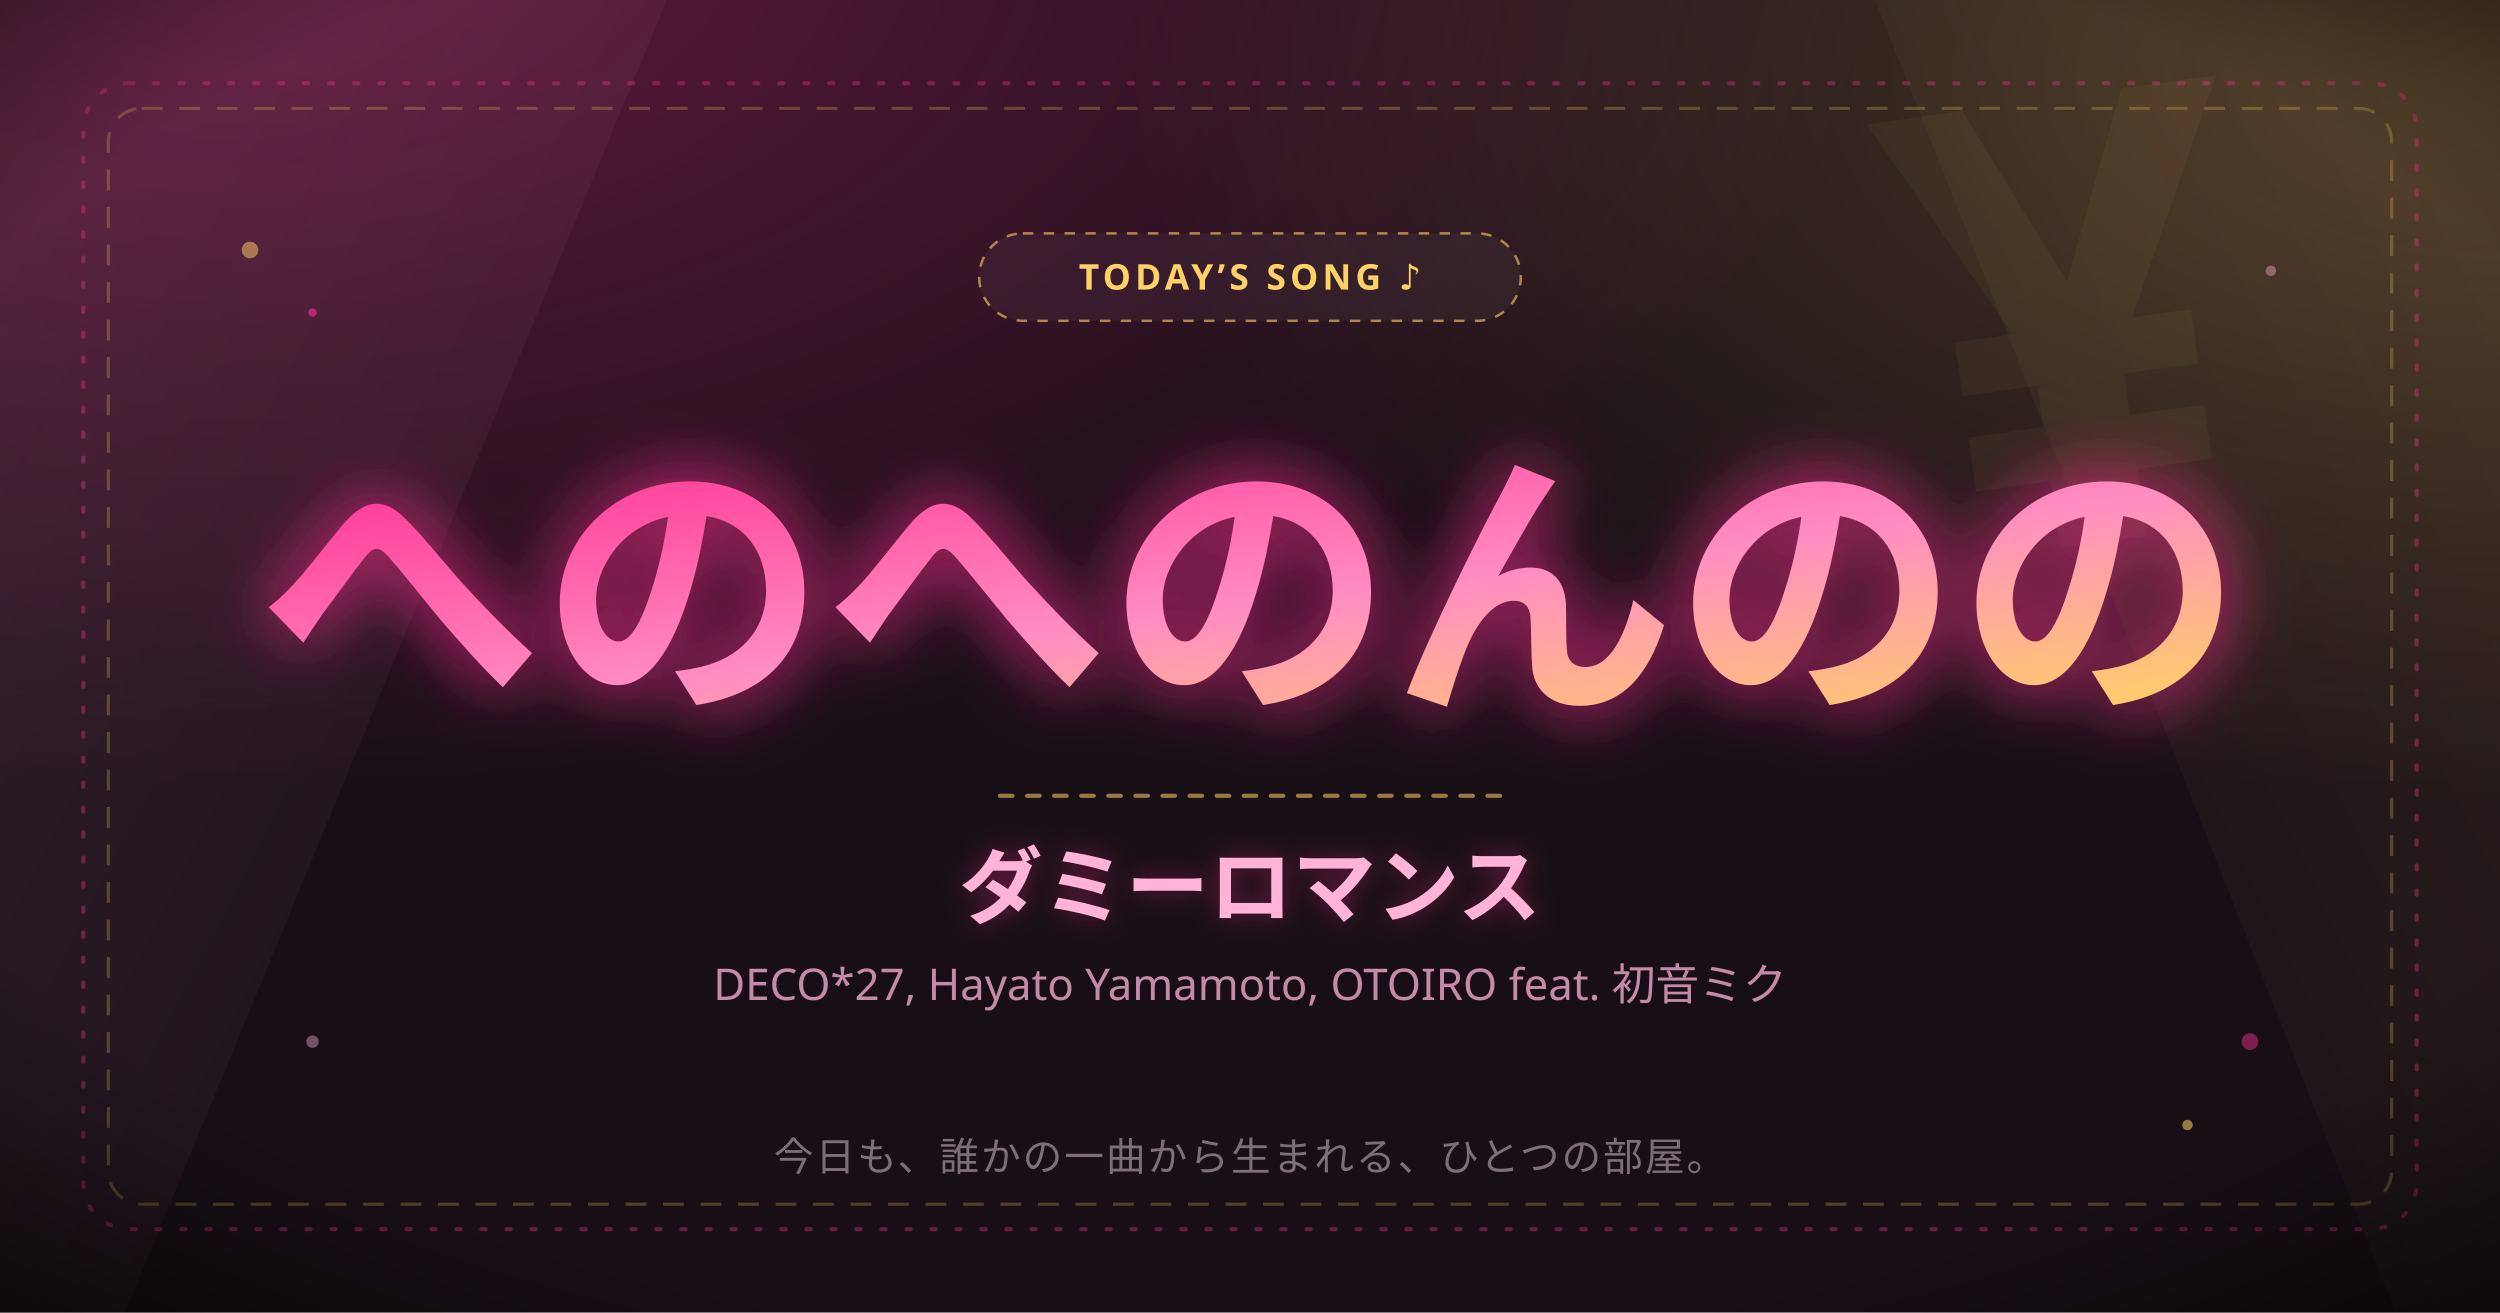
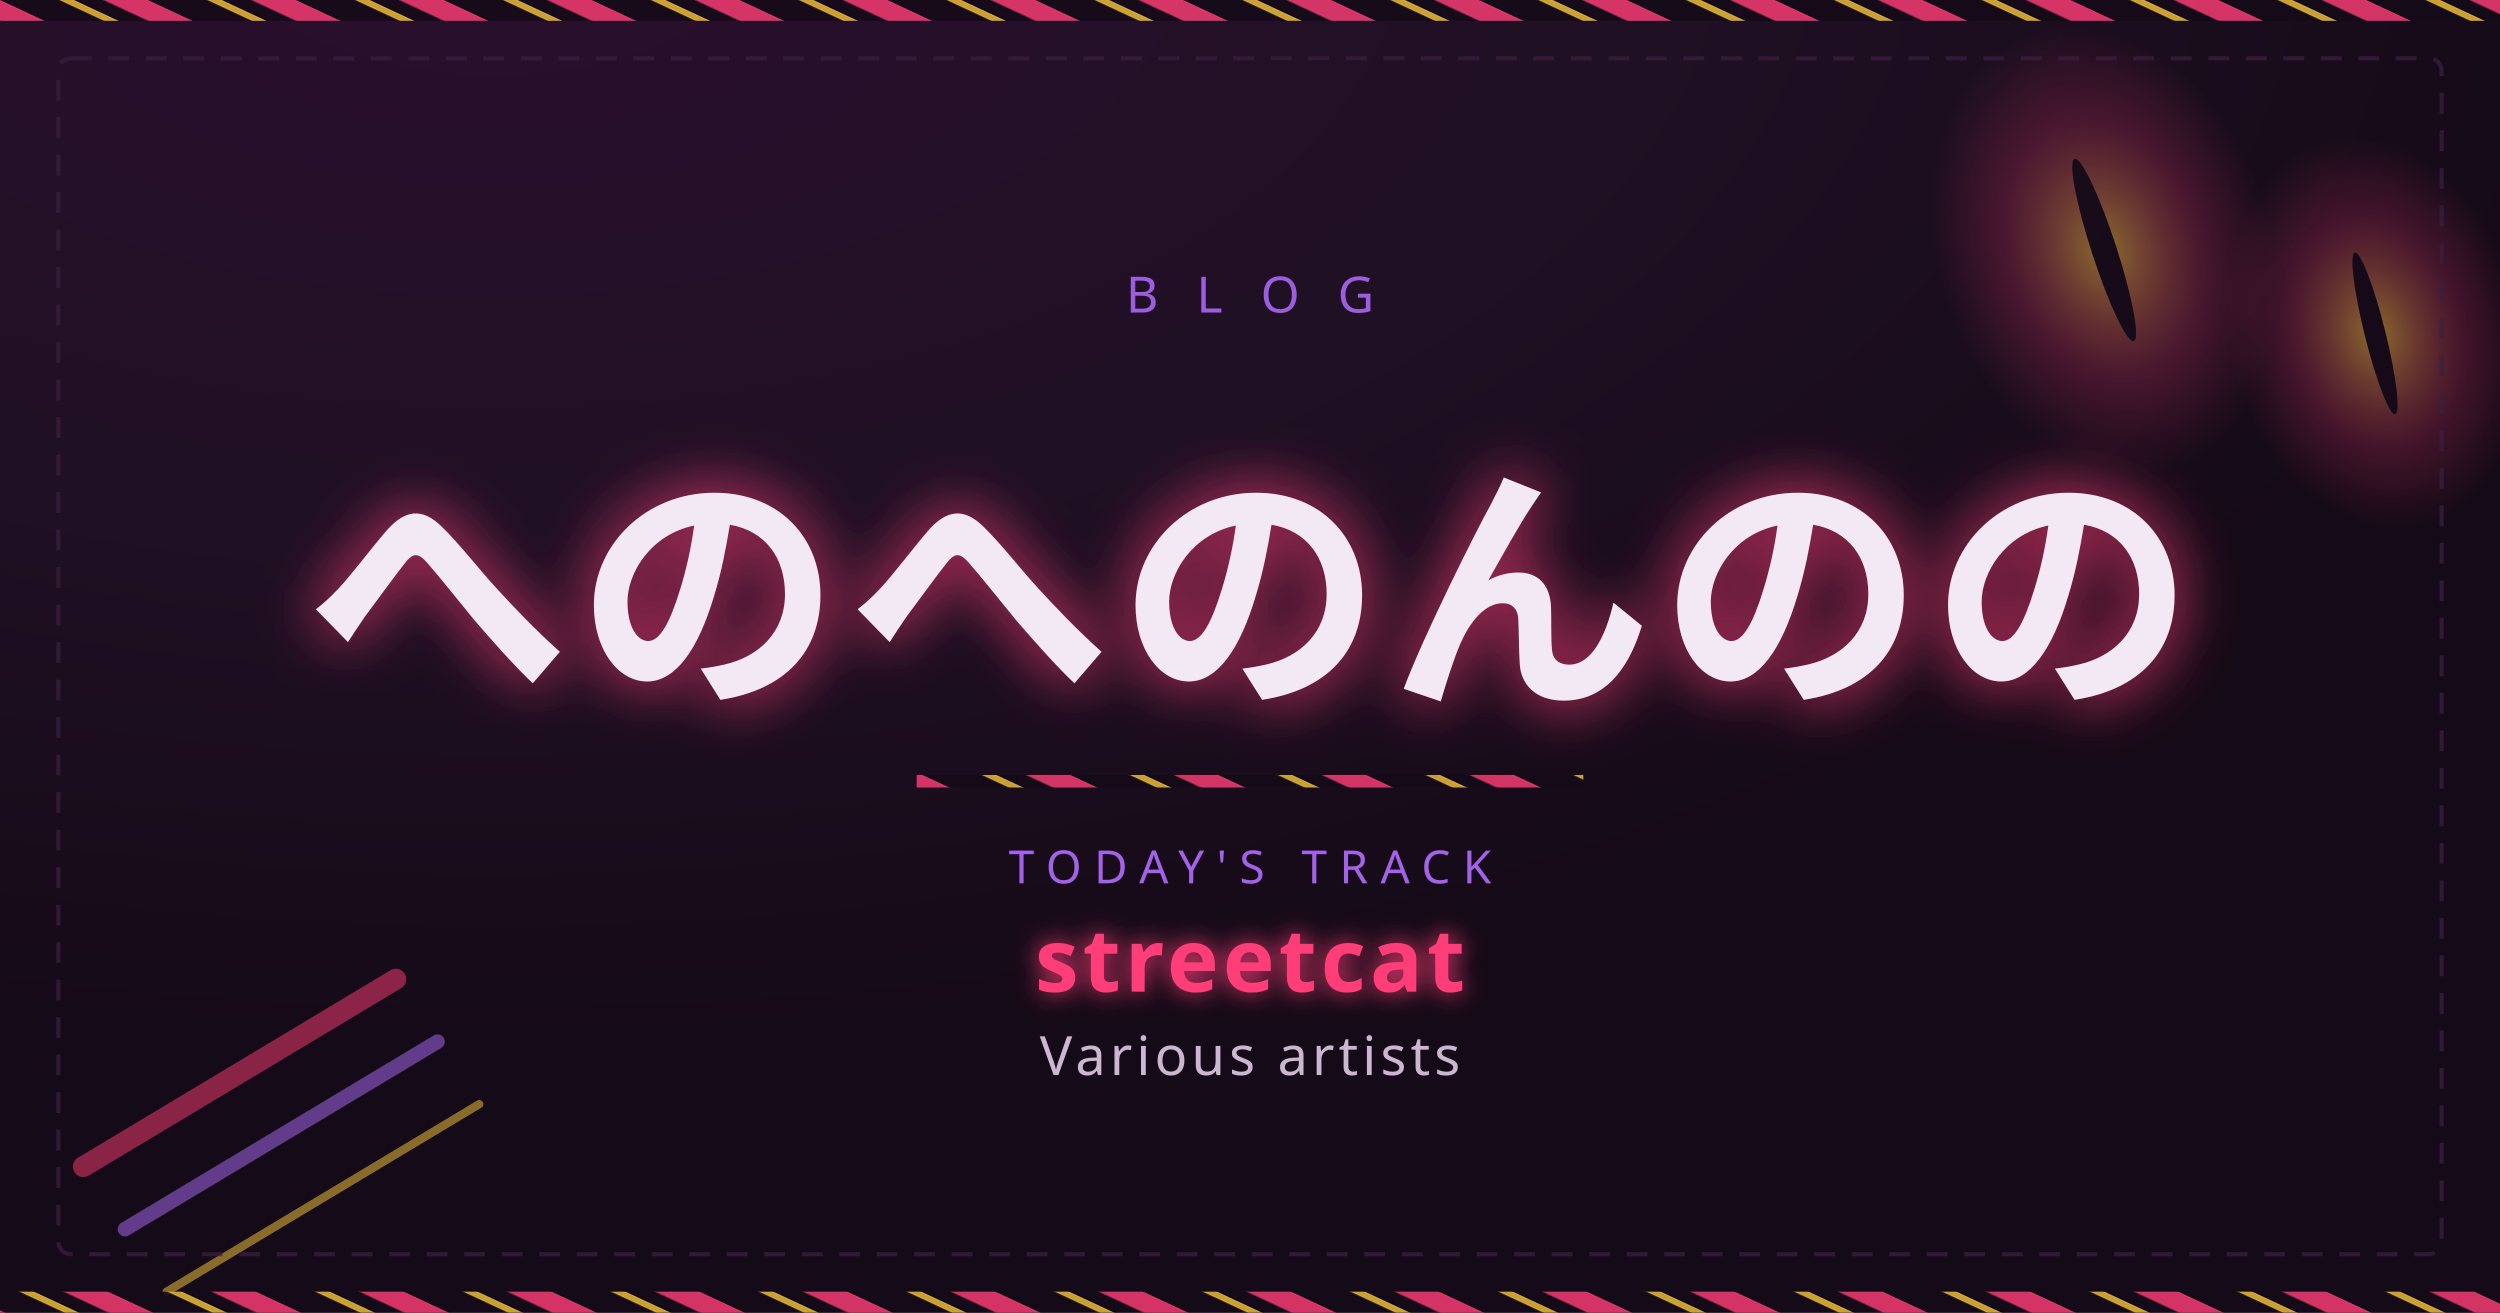
<svg xmlns="http://www.w3.org/2000/svg" width="1200" height="630" viewBox="0 0 1200 630">
  <defs>
-     <radialGradient id="glowPink" cx="10%" cy="-5%" r="65%">
-       <stop offset="0%" stop-color="#ff2f92" stop-opacity="0.32" />
-       <stop offset="100%" stop-color="#ff2f92" stop-opacity="0" />
+     <radialGradient id="bgGlow" cx="20%" cy="-5%" r="85%">
+       <stop offset="0%" stop-color="#2a0f2e" />
+       <stop offset="55%" stop-color="#1f1023" />
+       <stop offset="100%" stop-color="#150a17" />
    </radialGradient>
-     <radialGradient id="glowGold" cx="100%" cy="6%" r="55%">
-       <stop offset="0%" stop-color="#ffd166" stop-opacity="0.22" />
-       <stop offset="100%" stop-color="#ffd166" stop-opacity="0" />
+     <radialGradient id="eyeGlow" cx="50%" cy="50%" r="50%">
+       <stop offset="0%" stop-color="#ffce3d" stop-opacity="0.9" />
+       <stop offset="60%" stop-color="#ff3d78" stop-opacity="0.35" />
+       <stop offset="100%" stop-color="#ff3d78" stop-opacity="0" />
    </radialGradient>
-     <radialGradient id="vignette" cx="50%" cy="46%" r="72%">
-       <stop offset="0%" stop-color="#000000" stop-opacity="0" />
-       <stop offset="78%" stop-color="#000000" stop-opacity="0" />
-       <stop offset="100%" stop-color="#000000" stop-opacity="0.55" />
-     </radialGradient>
-     <linearGradient id="titleGrad" x1="0%" y1="0%" x2="100%" y2="100%">
-       <stop offset="0%" stop-color="#ff2f92" />
-       <stop offset="55%" stop-color="#ff8ec2" />
-       <stop offset="100%" stop-color="#ffd166" />
-     </linearGradient>
-     <linearGradient id="beam1" x1="0%" y1="0%" x2="100%" y2="100%">
-       <stop offset="0%" stop-color="#ffb3d9" stop-opacity="0.10" />
-       <stop offset="100%" stop-color="#ffb3d9" stop-opacity="0" />
-     </linearGradient>
-     <linearGradient id="beam2" x1="100%" y1="0%" x2="0%" y2="100%">
-       <stop offset="0%" stop-color="#ffd166" stop-opacity="0.08" />
-       <stop offset="100%" stop-color="#ffd166" stop-opacity="0" />
-     </linearGradient>
-     <filter id="neonGlow" x="-60%" y="-60%" width="220%" height="220%">
-       <feGaussianBlur stdDeviation="16" result="blur" />
+     <pattern id="clawStripe" width="30" height="30" patternUnits="userSpaceOnUse" patternTransform="rotate(115)">
+       <rect width="30" height="30" fill="#150a17" />
+       <rect x="0" y="0" width="9" height="30" fill="#ff3d78" opacity="0.9" />
+       <rect x="15" y="0" width="3" height="30" fill="#ffce3d" opacity="0.85" />
+     </pattern>
+     <filter id="glowStrong" x="-60%" y="-60%" width="220%" height="220%">
+       <feGaussianBlur in="SourceGraphic" stdDeviation="14" result="blur1" />
      <feMerge>
-         <feMergeNode in="blur" />
-         <feMergeNode in="blur" />
+         <feMergeNode in="blur1" />
+         <feMergeNode in="blur1" />
        <feMergeNode in="SourceGraphic" />
      </feMerge>
    </filter>
-     <filter id="softGlow" x="-60%" y="-60%" width="220%" height="220%">
-       <feGaussianBlur stdDeviation="6" />
+     <filter id="glowSoft" x="-60%" y="-60%" width="220%" height="220%">
+       <feGaussianBlur in="SourceGraphic" stdDeviation="6" result="blur1" />
+       <feMerge>
+         <feMergeNode in="blur1" />
+         <feMergeNode in="SourceGraphic" />
+       </feMerge>
    </filter>
  </defs>
-   <rect x="0" y="0" width="1200" height="630" fill="#180f16" />
-   <rect x="0" y="0" width="1200" height="630" fill="url(#glowPink)" />
-   <rect x="0" y="0" width="1200" height="630" fill="url(#glowGold)" />
-   <polygon points="0,0 320,0 60,630 0,630" fill="url(#beam1)" />
-   <polygon points="1200,0 900,0 1150,630 1200,630" fill="url(#beam2)" />
-   <text x="1010" y="260" font-size="300" font-family="sans-serif" font-weight="700" fill="#ffd166" opacity="0.05" text-anchor="middle" transform="rotate(-8 1010 260)">¥</text>
-   <rect x="40" y="40" width="1120" height="550" rx="22" fill="none" stroke="#ff2f92" stroke-opacity="0.35" stroke-width="2" stroke-dasharray="2 10" stroke-linecap="round" />
-   <rect x="52" y="52" width="1096" height="526" rx="16" fill="none" stroke="#ffd166" stroke-opacity="0.25" stroke-width="1.5" stroke-dasharray="10 8" />
-   <circle cx="120" cy="120" r="4" fill="#ffd166" opacity="0.5" />
-   <circle cx="150" cy="150" r="2" fill="#ff2f92" opacity="0.6" />
-   <circle cx="1080" cy="500" r="4" fill="#ff2f92" opacity="0.45" />
-   <circle cx="1050" cy="540" r="2.5" fill="#ffd166" opacity="0.55" />
-   <circle cx="150" cy="500" r="3" fill="#ffb3d9" opacity="0.4" />
-   <circle cx="1090" cy="130" r="2.5" fill="#ffb3d9" opacity="0.4" />
-   <rect x="470" y="112" width="260" height="42" rx="21" fill="#ffffff" fill-opacity="0.04" stroke="#ffd166" stroke-width="1.2" stroke-dasharray="5 5" stroke-opacity="0.6" />
-   <text x="600" y="139" font-size="17" font-family="sans-serif" font-weight="600" fill="#ffd166" text-anchor="middle" letter-spacing="2">TODAY’S SONG ♪</text>
-   <text x="600" y="332" font-size="136" font-family="sans-serif" font-weight="700" fill="#ff2f92" opacity="0.55" text-anchor="middle" filter="url(#neonGlow)">へのへのんのの</text>
-   <text x="600" y="332" font-size="136" font-family="sans-serif" font-weight="700" fill="url(#titleGrad)" text-anchor="middle">へのへのんのの</text>
-   <line x1="480" y1="382" x2="720" y2="382" stroke="#ffd166" stroke-width="2" stroke-dasharray="6 7" stroke-opacity="0.55" stroke-linecap="round" />
-   <text x="600" y="440" font-size="40" font-family="sans-serif" font-weight="600" fill="#ff2f92" opacity="0.4" text-anchor="middle" filter="url(#softGlow)">ダミーロマンス</text>
-   <text x="600" y="440" font-size="40" font-family="sans-serif" font-weight="600" fill="#ffb3d9" text-anchor="middle">ダミーロマンス</text>
-   <text x="600" y="480" font-size="21" font-family="sans-serif" font-weight="400" fill="#ffb3d9" opacity="0.75" text-anchor="middle">DECO*27, Hayato Yamamoto, OTOIRO feat. 初音ミク</text>
-   <text x="600" y="562" font-size="19" font-family="sans-serif" font-weight="400" fill="#fbe4ee" opacity="0.45" text-anchor="middle" letter-spacing="1">今日も、誰かの一曲から生まれる、ひとつの部屋。</text>
-   <rect x="0" y="0" width="1200" height="630" fill="url(#vignette)" />
+   <rect x="0" y="0" width="1200" height="630" fill="#150a17" />
+   <rect x="0" y="0" width="1200" height="630" fill="url(#bgGlow)" />
+   <g opacity="0.55">
+     <ellipse cx="1010" cy="120" rx="80" ry="110" fill="url(#eyeGlow)" transform="rotate(-18 1010 120)" />
+     <ellipse cx="1140" cy="160" rx="70" ry="95" fill="url(#eyeGlow)" transform="rotate(-14 1140 160)" />
+     <ellipse cx="1010" cy="120" rx="6" ry="46" fill="#150a17" transform="rotate(-18 1010 120)" />
+     <ellipse cx="1140" cy="160" rx="5" ry="40" fill="#150a17" transform="rotate(-14 1140 160)" />
+   </g>
+   <g opacity="0.5" stroke-linecap="round">
+     <path d="M40 560 L190 470" stroke="#ff3d78" stroke-width="10" fill="none" />
+     <path d="M60 590 L210 500" stroke="#b26bff" stroke-width="7" fill="none" />
+     <path d="M80 620 L230 530" stroke="#ffce3d" stroke-width="4" fill="none" />
+   </g>
+   <rect x="0" y="0" width="1200" height="10" fill="url(#clawStripe)" opacity="0.9" />
+   <rect x="0" y="620" width="1200" height="10" fill="url(#clawStripe)" opacity="0.9" />
+   <rect x="28" y="28" width="1144" height="574" fill="none" stroke="#3a1f3f" stroke-width="2" stroke-dasharray="10 8" opacity="0.7" rx="6" />
+   <text x="600" y="150" text-anchor="middle" font-family="sans-serif" font-size="24" letter-spacing="6" fill="#b26bff" opacity="0.85">B L O G</text>
+   <g>
+     <text x="600" y="330" text-anchor="middle" font-family="sans-serif" font-weight="900" font-size="126" letter-spacing="4" fill="#ff3d78" filter="url(#glowStrong)" opacity="0.55">へのへのんのの</text>
+     <text x="600" y="330" text-anchor="middle" font-family="sans-serif" font-weight="900" font-size="126" letter-spacing="4" fill="#f3e9f4">へのへのんのの</text>
+   </g>
+   <rect x="440" y="372" width="320" height="6" fill="url(#clawStripe)" opacity="0.9" />
+   <text x="600" y="424" text-anchor="middle" font-family="sans-serif" font-size="22" letter-spacing="6" fill="#b26bff" opacity="0.9">TODAY'S TRACK</text>
+   <text x="600" y="476" text-anchor="middle" font-family="sans-serif" font-weight="700" font-size="42" letter-spacing="2" fill="#ff3d78" filter="url(#glowSoft)">streetcat</text>
+   <text x="600" y="516" text-anchor="middle" font-family="sans-serif" font-size="26" letter-spacing="2" fill="#cbb7cf">Various artists</text>
</svg>
